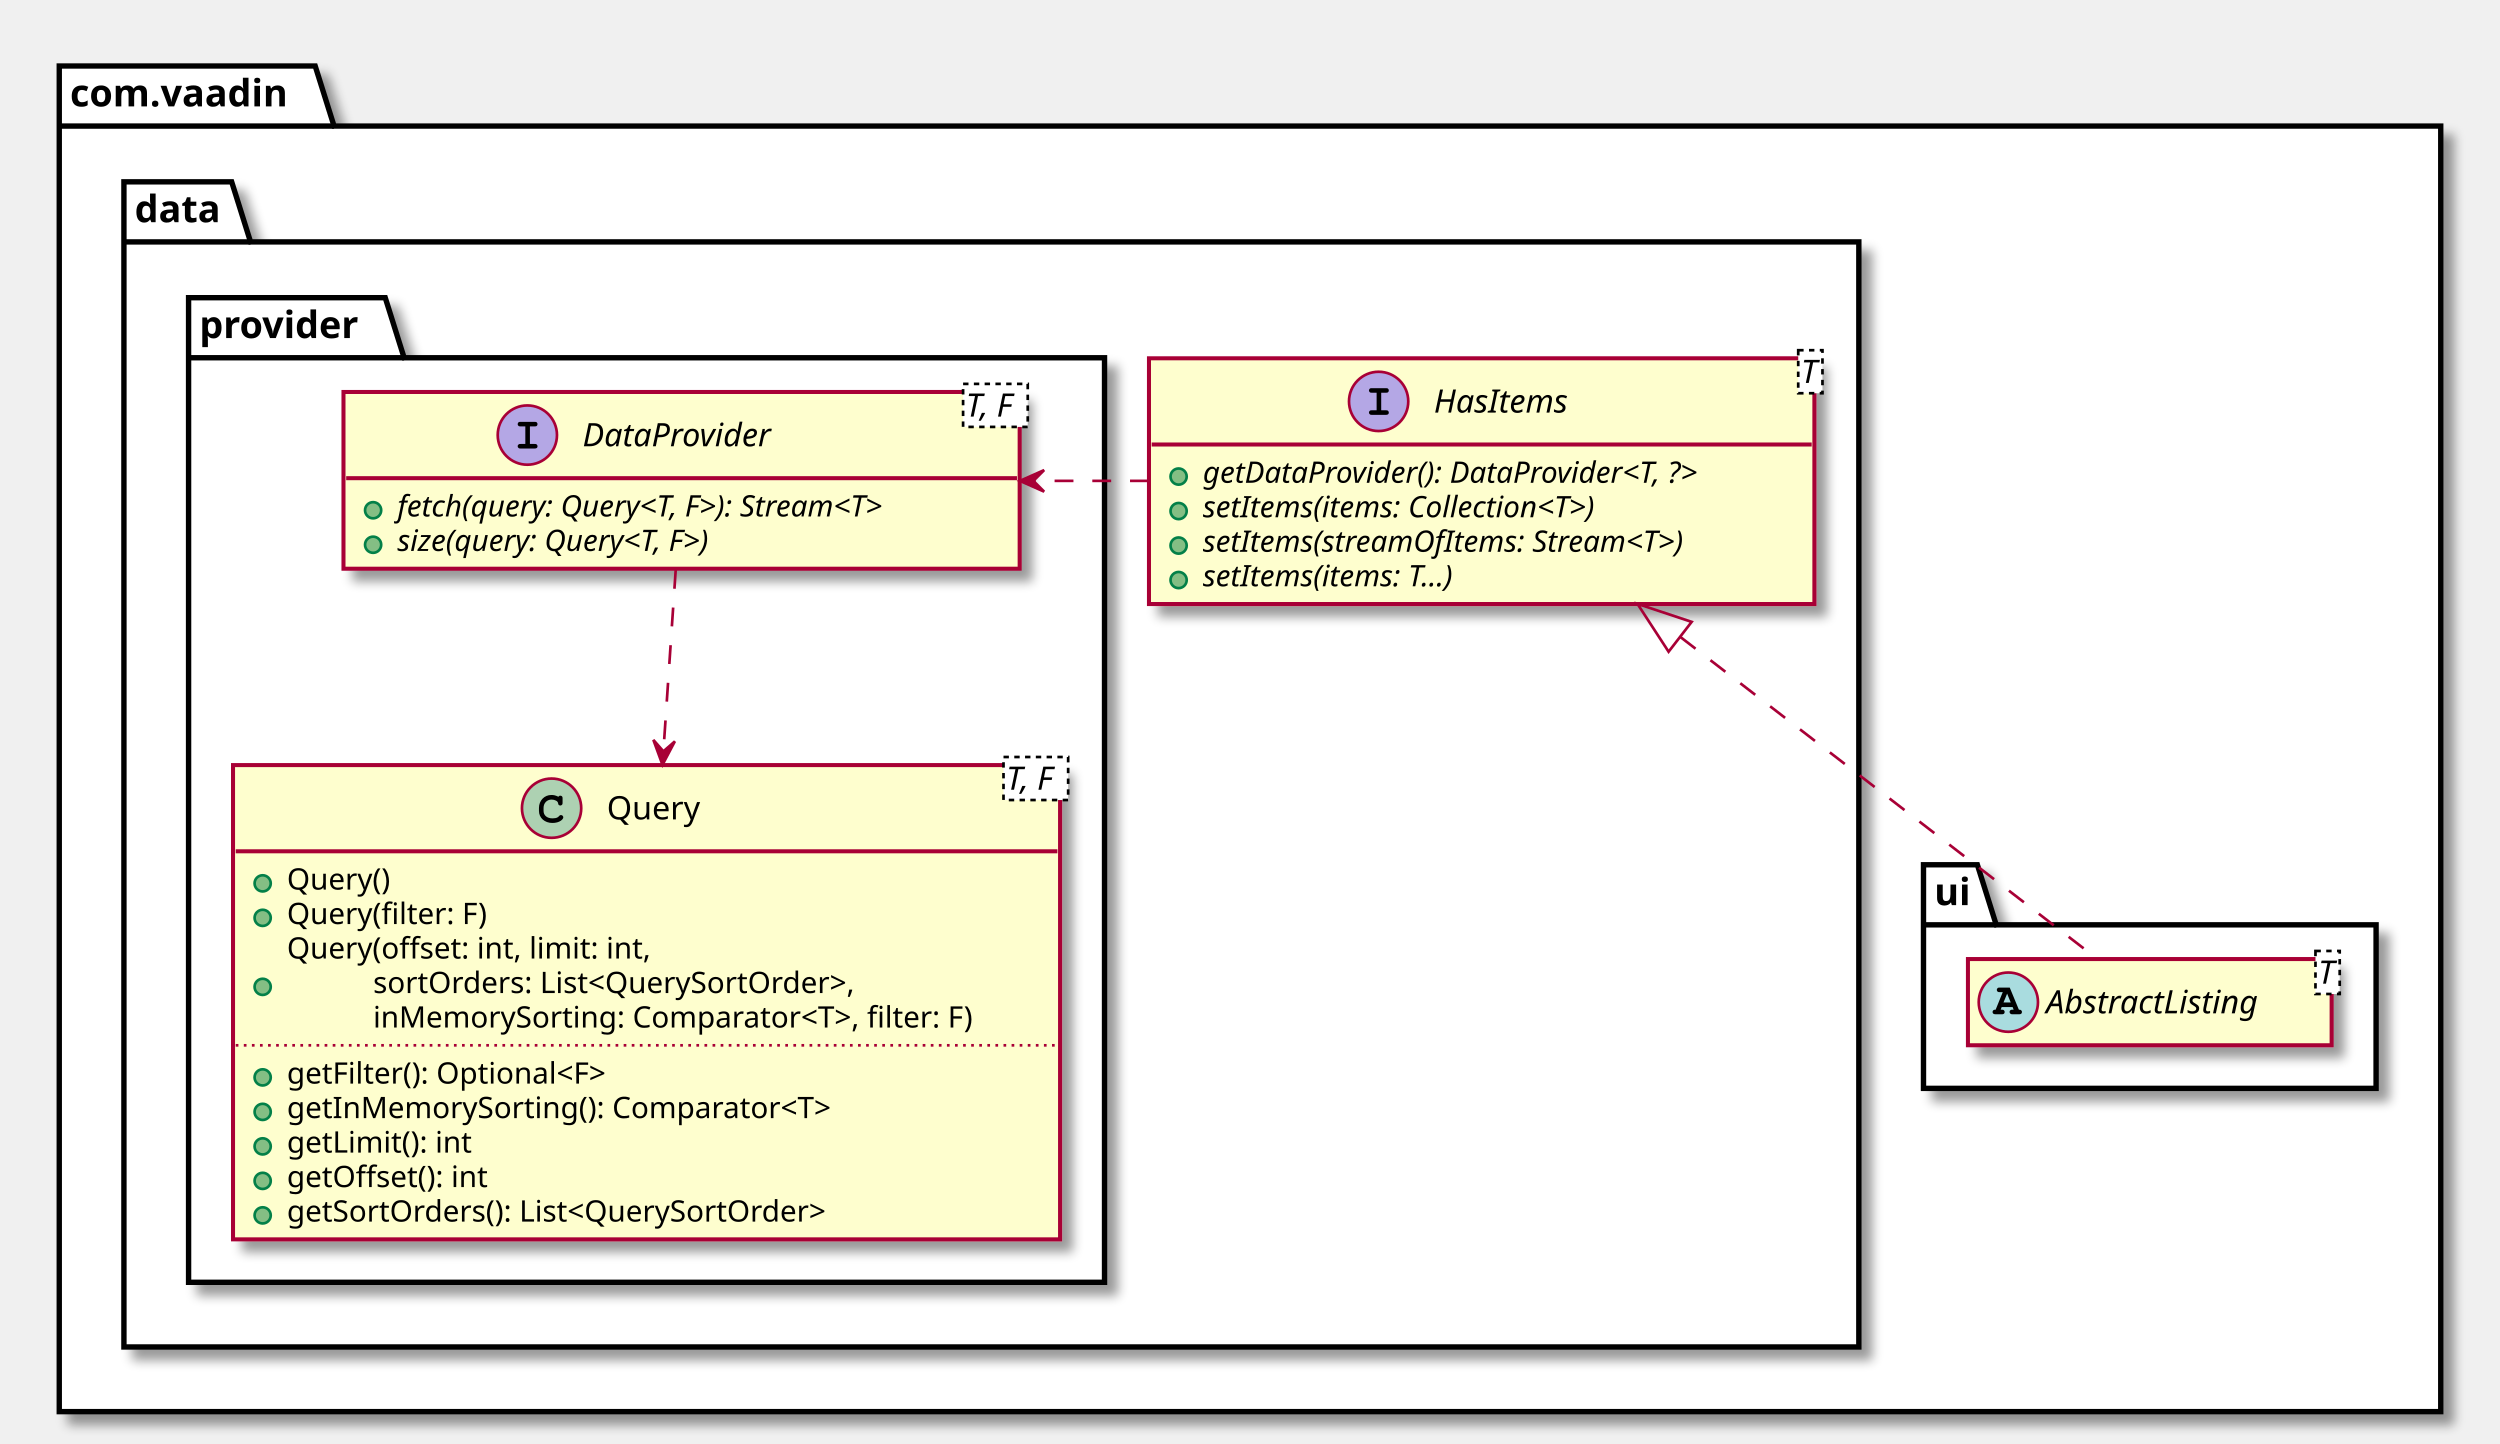
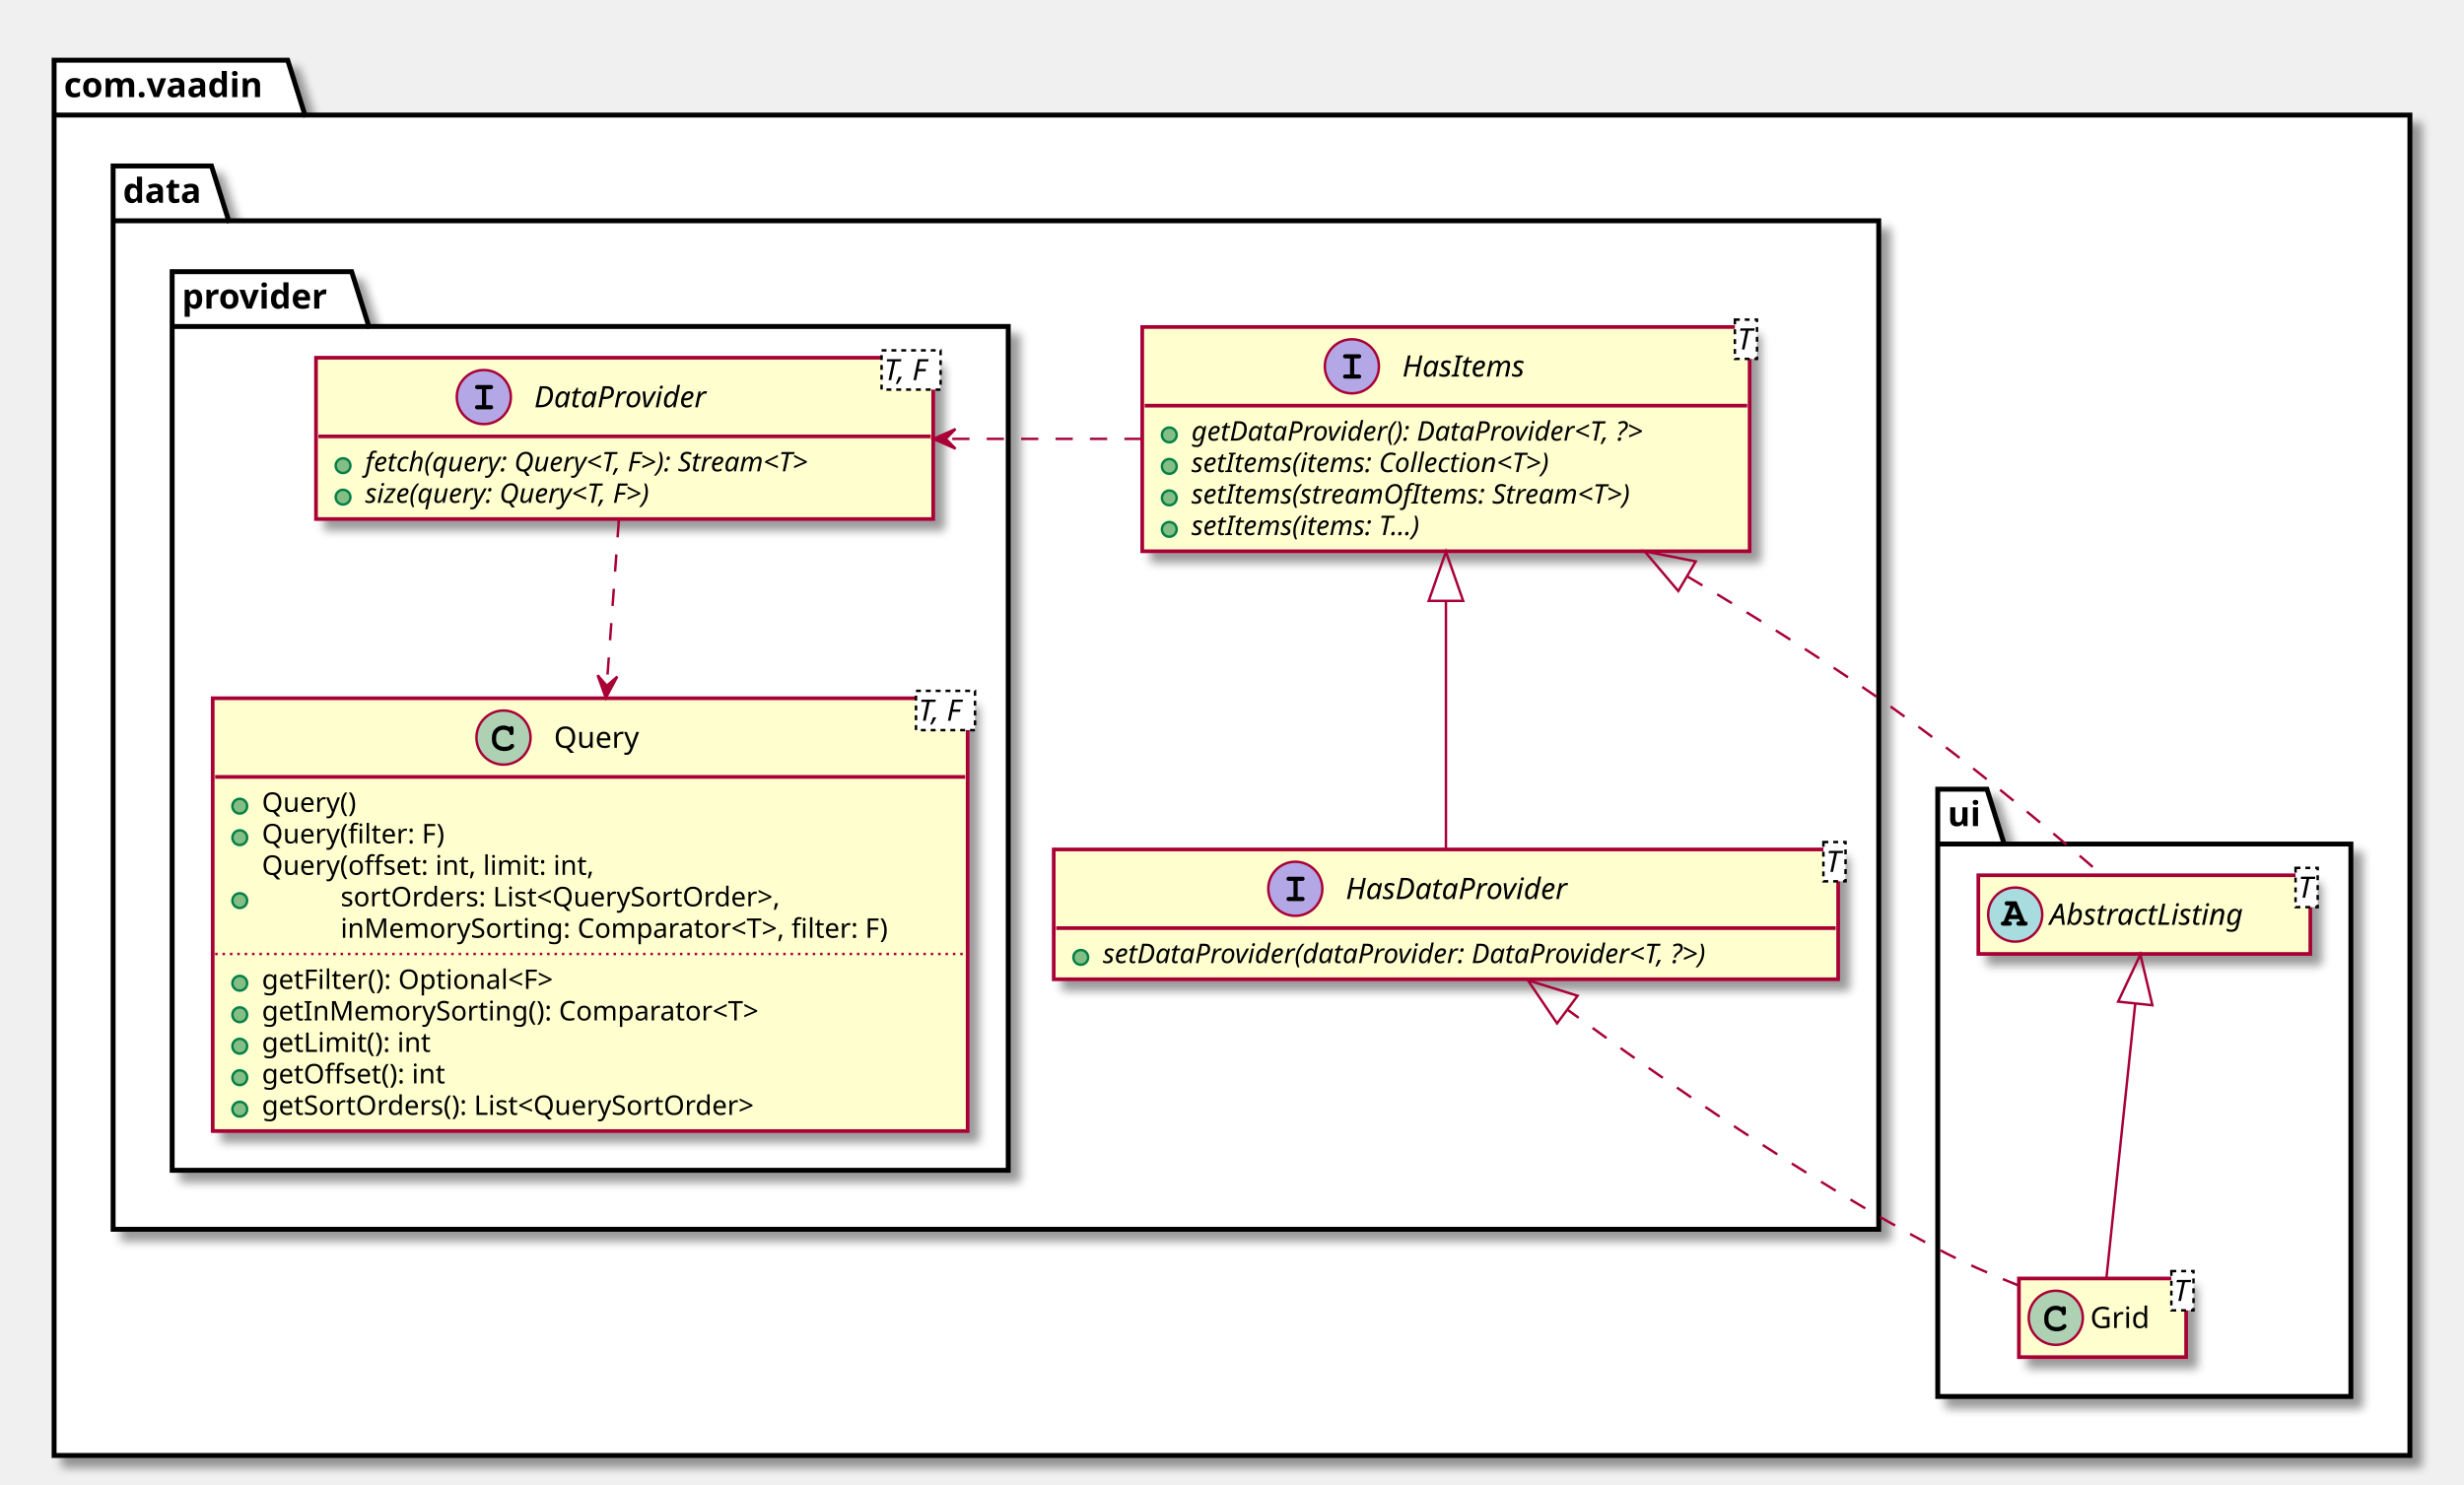
- <svg xmlns="http://www.w3.org/2000/svg" contentScriptType="application/ecmascript" contentStyleType="text/css" preserveAspectRatio="true" version="1.1" viewBox="0 0 928 536" zoomAndPan="magnify">
+ <svg xmlns="http://www.w3.org/2000/svg" contentScriptType="application/ecmascript" contentStyleType="text/css" preserveAspectRatio="true" version="1.1" viewBox="0 0 1002 604" zoomAndPan="magnify">
  <defs>
-     <filter height="300%" id="f1n5s4dwr4zdi" width="300%" x="-1" y="-1">
+     <filter height="300%" id="fqmzm4zhh39n9" width="300%" x="-1" y="-1">
      <feGaussianBlur result="blurOut" stdDeviation="2.0" />
      <feColorMatrix in="blurOut" result="blurOut2" type="matrix" values="0 0 0 0 0 0 0 0 0 0 0 0 0 0 0 0 0 0 .4 0" />
      <feOffset dx="4.0" dy="4.0" in="blurOut2" result="blurOut3" />
      <feBlend in="SourceGraphic" in2="blurOut3" mode="normal" />
    </filter>
  </defs>
  <g>
-     <polygon fill="#FFFFFF" filter="url(#f1n5s4dwr4zdi)" points="22,24.5,117,24.5,124,46.797,906,46.797,906,524,22,524,22,24.5" style="stroke: #000000; stroke-width: 2.0;" />
+     <polygon fill="#FFFFFF" filter="url(#fqmzm4zhh39n9)" points="22,24.5,117,24.5,124,46.797,980,46.797,980,592,22,592,22,24.5" style="stroke: #000000; stroke-width: 2.0;" />
    <line style="stroke: #000000; stroke-width: 2.0;" x1="22" x2="124" y1="46.797" y2="46.797" />
    <text fill="#000000" font-family="sans-serif" font-size="14" font-weight="bold" lengthAdjust="spacingAndGlyphs" textLength="89" x="26" y="39.495">com.vaadin</text>
-     <polygon fill="#FFFFFF" filter="url(#f1n5s4dwr4zdi)" points="46,67.5,86,67.5,93,89.797,690,89.797,690,500,46,500,46,67.5" style="stroke: #000000; stroke-width: 2.0;" />
+     <polygon fill="#FFFFFF" filter="url(#fqmzm4zhh39n9)" points="46,67.5,86,67.5,93,89.797,764,89.797,764,500,46,500,46,67.5" style="stroke: #000000; stroke-width: 2.0;" />
    <line style="stroke: #000000; stroke-width: 2.0;" x1="46" x2="93" y1="89.797" y2="89.797" />
    <text fill="#000000" font-family="sans-serif" font-size="14" font-weight="bold" lengthAdjust="spacingAndGlyphs" textLength="34" x="50" y="82.495">data</text>
-     <polygon fill="#FFFFFF" filter="url(#f1n5s4dwr4zdi)" points="70,110.5,143,110.5,150,132.797,410,132.797,410,476,70,476,70,110.5" style="stroke: #000000; stroke-width: 2.0;" />
+     <polygon fill="#FFFFFF" filter="url(#fqmzm4zhh39n9)" points="70,110.5,143,110.5,150,132.797,410,132.797,410,476,70,476,70,110.5" style="stroke: #000000; stroke-width: 2.0;" />
    <line style="stroke: #000000; stroke-width: 2.0;" x1="70" x2="150" y1="132.797" y2="132.797" />
    <text fill="#000000" font-family="sans-serif" font-size="14" font-weight="bold" lengthAdjust="spacingAndGlyphs" textLength="67" x="74" y="125.495">provider</text>
-     <polygon fill="#FFFFFF" filter="url(#f1n5s4dwr4zdi)" points="714,321,734,321,741,343.297,882,343.297,882,404,714,404,714,321" style="stroke: #000000; stroke-width: 2.0;" />
-     <line style="stroke: #000000; stroke-width: 2.0;" x1="714" x2="741" y1="343.297" y2="343.297" />
-     <text fill="#000000" font-family="sans-serif" font-size="14" font-weight="bold" lengthAdjust="spacingAndGlyphs" textLength="14" x="718" y="335.995">ui</text>
-     <rect fill="#FEFECE" filter="url(#f1n5s4dwr4zdi)" height="91.219" id="HasItems" style="stroke: #A80036; stroke-width: 1.5;" width="247" x="426.5" y="133" />
-     <ellipse cx="511.75" cy="149" fill="#B4A7E5" rx="11" ry="11" style="stroke: #A80036; stroke-width: 1.0;" />
-     <path d="M512.703,145.781 L512.703,152.297 L514.422,152.297 C514.875,152.297 515.016,152.328 515.188,152.453 C515.422,152.625 515.531,152.875 515.531,153.156 C515.531,153.719 515.172,154 514.422,154 L509.281,154 C508.875,154 508.672,153.953 508.516,153.828 C508.297,153.672 508.156,153.406 508.156,153.156 C508.156,152.859 508.312,152.578 508.562,152.422 C508.719,152.312 508.844,152.297 509.281,152.297 L511,152.297 L511,145.781 L509.281,145.781 C508.859,145.781 508.672,145.75 508.516,145.641 C508.297,145.469 508.156,145.219 508.156,144.938 C508.156,144.656 508.312,144.359 508.562,144.203 C508.719,144.109 508.844,144.094 509.281,144.094 L514.422,144.094 C514.875,144.094 515.016,144.125 515.188,144.234 C515.422,144.406 515.531,144.672 515.531,144.938 C515.531,145.234 515.391,145.516 515.125,145.672 C515,145.75 514.812,145.781 514.422,145.781 Z " />
-     <text fill="#000000" font-family="sans-serif" font-size="12" font-style="italic" lengthAdjust="spacingAndGlyphs" textLength="57" x="532.25" y="153.154">HasItems</text>
-     <rect fill="#FFFFFF" height="15.969" style="stroke: #000000; stroke-width: 1.0; stroke-dasharray: 2.0,2.0;" width="9" x="667.5" y="130" />
-     <text fill="#000000" font-family="sans-serif" font-size="12" font-style="italic" lengthAdjust="spacingAndGlyphs" textLength="7" x="668.5" y="142.139">T</text>
-     <line style="stroke: #A80036; stroke-width: 1.5;" x1="427.5" x2="672.5" y1="165" y2="165" />
-     <ellipse cx="437.5" cy="176.902" fill="#84BE84" rx="3" ry="3" style="stroke: #038048; stroke-width: 1.0;" />
-     <text fill="#000000" font-family="sans-serif" font-size="11" font-style="italic" lengthAdjust="spacingAndGlyphs" textLength="221" x="446.5" y="179.21">getDataProvider(): DataProvider&lt;T, ?&gt;</text>
-     <ellipse cx="437.5" cy="189.707" fill="#84BE84" rx="3" ry="3" style="stroke: #038048; stroke-width: 1.0;" />
-     <text fill="#000000" font-family="sans-serif" font-size="11" font-style="italic" lengthAdjust="spacingAndGlyphs" textLength="175" x="446.5" y="192.015">setItems(items: Collection&lt;T&gt;)</text>
-     <ellipse cx="437.5" cy="202.512" fill="#84BE84" rx="3" ry="3" style="stroke: #038048; stroke-width: 1.0;" />
-     <text fill="#000000" font-family="sans-serif" font-size="11" font-style="italic" lengthAdjust="spacingAndGlyphs" textLength="214" x="446.5" y="204.82">setItems(streamOfItems: Stream&lt;T&gt;)</text>
-     <ellipse cx="437.5" cy="215.316" fill="#84BE84" rx="3" ry="3" style="stroke: #038048; stroke-width: 1.0;" />
-     <text fill="#000000" font-family="sans-serif" font-size="11" font-style="italic" lengthAdjust="spacingAndGlyphs" textLength="114" x="446.5" y="217.625">setItems(items: T...)</text>
-     <rect fill="#FEFECE" filter="url(#f1n5s4dwr4zdi)" height="65.609" id="DataProvider" style="stroke: #A80036; stroke-width: 1.5;" width="251" x="127.5" y="145.5" />
-     <ellipse cx="195.75" cy="161.5" fill="#B4A7E5" rx="11" ry="11" style="stroke: #A80036; stroke-width: 1.0;" />
-     <path d="M196.703,158.281 L196.703,164.797 L198.422,164.797 C198.875,164.797 199.016,164.828 199.188,164.953 C199.422,165.125 199.531,165.375 199.531,165.656 C199.531,166.219 199.172,166.5 198.422,166.5 L193.281,166.5 C192.875,166.5 192.672,166.453 192.516,166.328 C192.297,166.172 192.156,165.906 192.156,165.656 C192.156,165.359 192.312,165.078 192.562,164.922 C192.719,164.812 192.844,164.797 193.281,164.797 L195,164.797 L195,158.281 L193.281,158.281 C192.859,158.281 192.672,158.25 192.516,158.141 C192.297,157.969 192.156,157.719 192.156,157.438 C192.156,157.156 192.312,156.859 192.562,156.703 C192.719,156.609 192.844,156.594 193.281,156.594 L198.422,156.594 C198.875,156.594 199.016,156.625 199.188,156.734 C199.422,156.906 199.531,157.172 199.531,157.438 C199.531,157.734 199.391,158.016 199.125,158.172 C199,158.25 198.812,158.281 198.422,158.281 Z " />
-     <text fill="#000000" font-family="sans-serif" font-size="12" font-style="italic" lengthAdjust="spacingAndGlyphs" textLength="80" x="216.25" y="165.654">DataProvider</text>
-     <rect fill="#FFFFFF" height="15.969" style="stroke: #000000; stroke-width: 1.0; stroke-dasharray: 2.0,2.0;" width="24" x="357.5" y="142.5" />
-     <text fill="#000000" font-family="sans-serif" font-size="12" font-style="italic" lengthAdjust="spacingAndGlyphs" textLength="22" x="358.5" y="154.639">T, F</text>
-     <line style="stroke: #A80036; stroke-width: 1.5;" x1="128.5" x2="377.5" y1="177.5" y2="177.5" />
-     <ellipse cx="138.5" cy="189.402" fill="#84BE84" rx="3" ry="3" style="stroke: #038048; stroke-width: 1.0;" />
-     <text fill="#000000" font-family="sans-serif" font-size="11" font-style="italic" lengthAdjust="spacingAndGlyphs" textLength="225" x="147.5" y="191.71">fetch(query: Query&lt;T, F&gt;): Stream&lt;T&gt;</text>
-     <ellipse cx="138.5" cy="202.207" fill="#84BE84" rx="3" ry="3" style="stroke: #038048; stroke-width: 1.0;" />
-     <text fill="#000000" font-family="sans-serif" font-size="11" font-style="italic" lengthAdjust="spacingAndGlyphs" textLength="145" x="147.5" y="204.515">size(query: Query&lt;T, F&gt;)</text>
-     <rect fill="#FEFECE" filter="url(#f1n5s4dwr4zdi)" height="176.047" id="Query" style="stroke: #A80036; stroke-width: 1.5;" width="307" x="86.5" y="284" />
+     <polygon fill="#FFFFFF" filter="url(#fqmzm4zhh39n9)" points="788,321,808,321,815,343.297,956,343.297,956,568,788,568,788,321" style="stroke: #000000; stroke-width: 2.0;" />
+     <line style="stroke: #000000; stroke-width: 2.0;" x1="788" x2="815" y1="343.297" y2="343.297" />
+     <text fill="#000000" font-family="sans-serif" font-size="14" font-weight="bold" lengthAdjust="spacingAndGlyphs" textLength="14" x="792" y="335.995">ui</text>
+     <rect fill="#FEFECE" filter="url(#fqmzm4zhh39n9)" height="91.219" id="HasItems" style="stroke: #A80036; stroke-width: 1.5;" width="247" x="464.5" y="133" />
+     <ellipse cx="549.75" cy="149" fill="#B4A7E5" rx="11" ry="11" style="stroke: #A80036; stroke-width: 1.0;" />
+     <path d="M550.703,145.781 L550.703,152.297 L552.422,152.297 C552.875,152.297 553.016,152.328 553.188,152.453 C553.422,152.625 553.531,152.875 553.531,153.156 C553.531,153.719 553.172,154 552.422,154 L547.281,154 C546.875,154 546.672,153.953 546.516,153.828 C546.297,153.672 546.156,153.406 546.156,153.156 C546.156,152.859 546.312,152.578 546.562,152.422 C546.719,152.312 546.844,152.297 547.281,152.297 L549,152.297 L549,145.781 L547.281,145.781 C546.859,145.781 546.672,145.75 546.516,145.641 C546.297,145.469 546.156,145.219 546.156,144.938 C546.156,144.656 546.312,144.359 546.562,144.203 C546.719,144.109 546.844,144.094 547.281,144.094 L552.422,144.094 C552.875,144.094 553.016,144.125 553.188,144.234 C553.422,144.406 553.531,144.672 553.531,144.938 C553.531,145.234 553.391,145.516 553.125,145.672 C553,145.75 552.812,145.781 552.422,145.781 Z " />
+     <text fill="#000000" font-family="sans-serif" font-size="12" font-style="italic" lengthAdjust="spacingAndGlyphs" textLength="57" x="570.25" y="153.154">HasItems</text>
+     <rect fill="#FFFFFF" height="15.969" style="stroke: #000000; stroke-width: 1.0; stroke-dasharray: 2.0,2.0;" width="9" x="705.5" y="130" />
+     <text fill="#000000" font-family="sans-serif" font-size="12" font-style="italic" lengthAdjust="spacingAndGlyphs" textLength="7" x="706.5" y="142.139">T</text>
+     <line style="stroke: #A80036; stroke-width: 1.5;" x1="465.5" x2="710.5" y1="165" y2="165" />
+     <ellipse cx="475.5" cy="176.902" fill="#84BE84" rx="3" ry="3" style="stroke: #038048; stroke-width: 1.0;" />
+     <text fill="#000000" font-family="sans-serif" font-size="11" font-style="italic" lengthAdjust="spacingAndGlyphs" textLength="221" x="484.5" y="179.21">getDataProvider(): DataProvider&lt;T, ?&gt;</text>
+     <ellipse cx="475.5" cy="189.707" fill="#84BE84" rx="3" ry="3" style="stroke: #038048; stroke-width: 1.0;" />
+     <text fill="#000000" font-family="sans-serif" font-size="11" font-style="italic" lengthAdjust="spacingAndGlyphs" textLength="175" x="484.5" y="192.015">setItems(items: Collection&lt;T&gt;)</text>
+     <ellipse cx="475.5" cy="202.512" fill="#84BE84" rx="3" ry="3" style="stroke: #038048; stroke-width: 1.0;" />
+     <text fill="#000000" font-family="sans-serif" font-size="11" font-style="italic" lengthAdjust="spacingAndGlyphs" textLength="214" x="484.5" y="204.82">setItems(streamOfItems: Stream&lt;T&gt;)</text>
+     <ellipse cx="475.5" cy="215.316" fill="#84BE84" rx="3" ry="3" style="stroke: #038048; stroke-width: 1.0;" />
+     <text fill="#000000" font-family="sans-serif" font-size="11" font-style="italic" lengthAdjust="spacingAndGlyphs" textLength="114" x="484.5" y="217.625">setItems(items: T...)</text>
+     <rect fill="#FEFECE" filter="url(#fqmzm4zhh39n9)" height="52.805" id="HasDataProvider" style="stroke: #A80036; stroke-width: 1.5;" width="319" x="428.5" y="345.5" />
+     <ellipse cx="526.75" cy="361.5" fill="#B4A7E5" rx="11" ry="11" style="stroke: #A80036; stroke-width: 1.0;" />
+     <path d="M527.703,358.281 L527.703,364.797 L529.422,364.797 C529.875,364.797 530.016,364.828 530.188,364.953 C530.422,365.125 530.531,365.375 530.531,365.656 C530.531,366.219 530.172,366.5 529.422,366.5 L524.281,366.5 C523.875,366.5 523.672,366.453 523.516,366.328 C523.297,366.172 523.156,365.906 523.156,365.656 C523.156,365.359 523.312,365.078 523.562,364.922 C523.719,364.812 523.844,364.797 524.281,364.797 L526,364.797 L526,358.281 L524.281,358.281 C523.859,358.281 523.672,358.25 523.516,358.141 C523.297,357.969 523.156,357.719 523.156,357.438 C523.156,357.156 523.312,356.859 523.562,356.703 C523.719,356.609 523.844,356.594 524.281,356.594 L529.422,356.594 C529.875,356.594 530.016,356.625 530.188,356.734 C530.422,356.906 530.531,357.172 530.531,357.438 C530.531,357.734 530.391,358.016 530.125,358.172 C530,358.25 529.812,358.281 529.422,358.281 Z " />
+     <text fill="#000000" font-family="sans-serif" font-size="12" font-style="italic" lengthAdjust="spacingAndGlyphs" textLength="103" x="547.25" y="365.654">HasDataProvider</text>
+     <rect fill="#FFFFFF" height="15.969" style="stroke: #000000; stroke-width: 1.0; stroke-dasharray: 2.0,2.0;" width="9" x="741.5" y="342.5" />
+     <text fill="#000000" font-family="sans-serif" font-size="12" font-style="italic" lengthAdjust="spacingAndGlyphs" textLength="7" x="742.5" y="354.639">T</text>
+     <line style="stroke: #A80036; stroke-width: 1.5;" x1="429.5" x2="746.5" y1="377.5" y2="377.5" />
+     <ellipse cx="439.5" cy="389.402" fill="#84BE84" rx="3" ry="3" style="stroke: #038048; stroke-width: 1.0;" />
+     <text fill="#000000" font-family="sans-serif" font-size="11" font-style="italic" lengthAdjust="spacingAndGlyphs" textLength="293" x="448.5" y="391.71">setDataProvider(dataProvider: DataProvider&lt;T, ?&gt;)</text>
+     <rect fill="#FEFECE" filter="url(#fqmzm4zhh39n9)" height="65.609" id="DataProvider" style="stroke: #A80036; stroke-width: 1.5;" width="251" x="128.5" y="145.5" />
+     <ellipse cx="196.75" cy="161.5" fill="#B4A7E5" rx="11" ry="11" style="stroke: #A80036; stroke-width: 1.0;" />
+     <path d="M197.703,158.281 L197.703,164.797 L199.422,164.797 C199.875,164.797 200.016,164.828 200.188,164.953 C200.422,165.125 200.531,165.375 200.531,165.656 C200.531,166.219 200.172,166.5 199.422,166.5 L194.281,166.5 C193.875,166.5 193.672,166.453 193.516,166.328 C193.297,166.172 193.156,165.906 193.156,165.656 C193.156,165.359 193.312,165.078 193.562,164.922 C193.719,164.812 193.844,164.797 194.281,164.797 L196,164.797 L196,158.281 L194.281,158.281 C193.859,158.281 193.672,158.25 193.516,158.141 C193.297,157.969 193.156,157.719 193.156,157.438 C193.156,157.156 193.312,156.859 193.562,156.703 C193.719,156.609 193.844,156.594 194.281,156.594 L199.422,156.594 C199.875,156.594 200.016,156.625 200.188,156.734 C200.422,156.906 200.531,157.172 200.531,157.438 C200.531,157.734 200.391,158.016 200.125,158.172 C200,158.25 199.812,158.281 199.422,158.281 Z " />
+     <text fill="#000000" font-family="sans-serif" font-size="12" font-style="italic" lengthAdjust="spacingAndGlyphs" textLength="80" x="217.25" y="165.654">DataProvider</text>
+     <rect fill="#FFFFFF" height="15.969" style="stroke: #000000; stroke-width: 1.0; stroke-dasharray: 2.0,2.0;" width="24" x="358.5" y="142.5" />
+     <text fill="#000000" font-family="sans-serif" font-size="12" font-style="italic" lengthAdjust="spacingAndGlyphs" textLength="22" x="359.5" y="154.639">T, F</text>
+     <line style="stroke: #A80036; stroke-width: 1.5;" x1="129.5" x2="378.5" y1="177.5" y2="177.5" />
+     <ellipse cx="139.5" cy="189.402" fill="#84BE84" rx="3" ry="3" style="stroke: #038048; stroke-width: 1.0;" />
+     <text fill="#000000" font-family="sans-serif" font-size="11" font-style="italic" lengthAdjust="spacingAndGlyphs" textLength="225" x="148.5" y="191.71">fetch(query: Query&lt;T, F&gt;): Stream&lt;T&gt;</text>
+     <ellipse cx="139.5" cy="202.207" fill="#84BE84" rx="3" ry="3" style="stroke: #038048; stroke-width: 1.0;" />
+     <text fill="#000000" font-family="sans-serif" font-size="11" font-style="italic" lengthAdjust="spacingAndGlyphs" textLength="145" x="148.5" y="204.515">size(query: Query&lt;T, F&gt;)</text>
+     <rect fill="#FEFECE" filter="url(#fqmzm4zhh39n9)" height="176.047" id="Query" style="stroke: #A80036; stroke-width: 1.5;" width="307" x="86.5" y="284" />
    <ellipse cx="204.75" cy="300" fill="#ADD1B2" rx="11" ry="11" style="stroke: #A80036; stroke-width: 1.0;" />
    <path d="M207.094,295.672 L207.266,295.75 C207.484,295.438 207.688,295.344 207.984,295.344 C208.281,295.344 208.562,295.484 208.719,295.75 C208.812,295.906 208.828,296.031 208.828,296.469 L208.828,297.891 C208.828,298.312 208.797,298.5 208.688,298.656 C208.516,298.875 208.25,299.016 207.984,299.016 C207.766,299.016 207.531,298.906 207.391,298.766 C207.25,298.641 207.219,298.516 207.156,298.109 C207.062,297.703 206.891,297.484 206.406,297.203 C205.938,296.953 205.328,296.797 204.75,296.797 C203.016,296.797 201.766,298.109 201.766,299.891 L201.766,300.984 C201.766,302.688 203.062,303.781 205.109,303.781 C205.875,303.781 206.562,303.656 206.984,303.391 C207.172,303.297 207.172,303.297 207.625,302.812 C207.812,302.625 208.016,302.547 208.234,302.547 C208.703,302.547 209.094,302.938 209.094,303.391 C209.094,303.781 208.766,304.234 208.188,304.641 C207.438,305.188 206.281,305.484 205.062,305.484 C202.172,305.484 200.062,303.594 200.062,301.016 L200.062,299.891 C200.062,297.172 202.062,295.094 204.688,295.094 C205.562,295.094 206.156,295.234 207.094,295.672 Z " />
    <text fill="#000000" font-family="sans-serif" font-size="12" lengthAdjust="spacingAndGlyphs" textLength="36" x="225.25" y="304.154">Query</text>
    <rect fill="#FFFFFF" height="15.969" style="stroke: #000000; stroke-width: 1.0; stroke-dasharray: 2.0,2.0;" width="24" x="372.5" y="281" />
    <text fill="#000000" font-family="sans-serif" font-size="12" font-style="italic" lengthAdjust="spacingAndGlyphs" textLength="22" x="373.5" y="293.139">T, F</text>
    <line style="stroke: #A80036; stroke-width: 1.5;" x1="87.5" x2="392.5" y1="316" y2="316" />
    <ellipse cx="97.5" cy="327.902" fill="#84BE84" rx="3" ry="3" style="stroke: #038048; stroke-width: 1.0;" />
    <text fill="#000000" font-family="sans-serif" font-size="11" lengthAdjust="spacingAndGlyphs" textLength="42" x="106.5" y="330.21">Query()</text>
    <ellipse cx="97.5" cy="340.707" fill="#84BE84" rx="3" ry="3" style="stroke: #038048; stroke-width: 1.0;" />
    <text fill="#000000" font-family="sans-serif" font-size="11" lengthAdjust="spacingAndGlyphs" textLength="82" x="106.5" y="343.015">Query(filter: F)</text>
    <ellipse cx="97.5" cy="366.316" fill="#84BE84" rx="3" ry="3" style="stroke: #038048; stroke-width: 1.0;" />
    <text fill="#000000" font-family="sans-serif" font-size="11" lengthAdjust="spacingAndGlyphs" textLength="151" x="106.5" y="355.82">Query(offset: int, limit: int,</text>
    <text fill="#000000" font-family="sans-serif" font-size="11" lengthAdjust="spacingAndGlyphs" textLength="204" x="138.5" y="368.625">sortOrders: List&lt;QuerySortOrder&gt;,</text>
    <text fill="#000000" font-family="sans-serif" font-size="11" lengthAdjust="spacingAndGlyphs" textLength="249" x="138.5" y="381.429">inMemorySorting: Comparator&lt;T&gt;, filter: F)</text>
    <line style="stroke: #A80036; stroke-width: 1.0; stroke-dasharray: 1.0,2.0;" x1="87.5" x2="392.5" y1="388.023" y2="388.023" />
    <ellipse cx="97.5" cy="399.926" fill="#84BE84" rx="3" ry="3" style="stroke: #038048; stroke-width: 1.0;" />
    <text fill="#000000" font-family="sans-serif" font-size="11" lengthAdjust="spacingAndGlyphs" textLength="133" x="106.5" y="402.234">getFilter(): Optional&lt;F&gt;</text>
    <ellipse cx="97.5" cy="412.731" fill="#84BE84" rx="3" ry="3" style="stroke: #038048; stroke-width: 1.0;" />
    <text fill="#000000" font-family="sans-serif" font-size="11" lengthAdjust="spacingAndGlyphs" textLength="223" x="106.5" y="415.039">getInMemorySorting(): Comparator&lt;T&gt;</text>
    <ellipse cx="97.5" cy="425.535" fill="#84BE84" rx="3" ry="3" style="stroke: #038048; stroke-width: 1.0;" />
    <text fill="#000000" font-family="sans-serif" font-size="11" lengthAdjust="spacingAndGlyphs" textLength="75" x="106.5" y="427.843">getLimit(): int</text>
    <ellipse cx="97.5" cy="438.34" fill="#84BE84" rx="3" ry="3" style="stroke: #038048; stroke-width: 1.0;" />
    <text fill="#000000" font-family="sans-serif" font-size="11" lengthAdjust="spacingAndGlyphs" textLength="83" x="106.5" y="440.648">getOffset(): int</text>
    <ellipse cx="97.5" cy="451.144" fill="#84BE84" rx="3" ry="3" style="stroke: #038048; stroke-width: 1.0;" />
    <text fill="#000000" font-family="sans-serif" font-size="11" lengthAdjust="spacingAndGlyphs" textLength="227" x="106.5" y="453.453">getSortOrders(): List&lt;QuerySortOrder&gt;</text>
-     <rect fill="#FEFECE" filter="url(#f1n5s4dwr4zdi)" height="32" id="AbstractListing" style="stroke: #A80036; stroke-width: 1.5;" width="135" x="730.5" y="356" />
-     <ellipse cx="745.5" cy="372" fill="#A9DCDF" rx="11" ry="11" style="stroke: #A80036; stroke-width: 1.0;" />
-     <path d="M747.078,373.812 L743.031,373.812 L742.641,374.797 L743.031,374.797 C743.484,374.797 743.625,374.828 743.797,374.953 C744.016,375.125 744.141,375.375 744.141,375.656 C744.141,375.938 744,376.234 743.734,376.375 C743.609,376.469 743.391,376.5 743.031,376.5 L740.766,376.5 C740.016,376.5 739.641,376.219 739.641,375.656 C739.641,375.359 739.797,375.078 740.047,374.922 C740.203,374.812 740.359,374.797 740.781,374.797 L743.422,368.281 L742.344,368.281 C741.906,368.281 741.734,368.25 741.562,368.141 C741.344,367.969 741.203,367.719 741.203,367.438 C741.203,367.156 741.359,366.875 741.609,366.703 C741.766,366.609 741.891,366.594 742.344,366.594 L746.016,366.594 L749.406,374.797 C749.875,374.797 750.031,374.828 750.203,374.969 C750.422,375.125 750.562,375.375 750.562,375.656 C750.562,375.938 750.406,376.234 750.156,376.375 C750.016,376.469 749.797,376.5 749.438,376.5 L747.078,376.5 C746.656,376.5 746.453,376.453 746.312,376.328 C746.094,376.172 745.953,375.922 745.953,375.656 C745.953,375.359 746.109,375.078 746.359,374.922 C746.516,374.812 746.625,374.797 747.078,374.797 L747.469,374.797 Z M746.375,372.109 L745.047,368.844 L743.703,372.109 Z " />
-     <text fill="#000000" font-family="sans-serif" font-size="12" font-style="italic" lengthAdjust="spacingAndGlyphs" textLength="92" x="759.5" y="376.154">AbstractListing</text>
-     <rect fill="#FFFFFF" height="15.969" style="stroke: #000000; stroke-width: 1.0; stroke-dasharray: 2.0,2.0;" width="9" x="859.5" y="353" />
-     <text fill="#000000" font-family="sans-serif" font-size="12" font-style="italic" lengthAdjust="spacingAndGlyphs" textLength="7" x="860.5" y="365.139">T</text>
-     <path d="M426.462,178.5 C412.249,178.5 398.036,178.5 383.823,178.5 " fill="none" id="HasItems-DataProvider" style="stroke: #A80036; stroke-width: 1.0; stroke-dasharray: 7.0,7.0;" />
-     <polygon fill="#A80036" points="378.587,178.5,387.587,182.5,383.587,178.5,387.587,174.5,378.587,178.5" style="stroke: #A80036; stroke-width: 1.0;" />
-     <path d="M250.824,211.553 C249.562,230.141 247.902,254.592 246.263,278.745 " fill="none" id="DataProvider-Query" style="stroke: #A80036; stroke-width: 1.0; stroke-dasharray: 7.0,7.0;" />
-     <polygon fill="#A80036" points="245.913,283.893,250.513,275.185,246.252,278.904,242.532,274.643,245.913,283.893" style="stroke: #A80036; stroke-width: 1.0;" />
-     <path d="M623.838,236.516 C677.128,277.665 745.285,330.294 778.307,355.794 " fill="none" id="HasItems-AbstractListing" style="stroke: #A80036; stroke-width: 1.0; stroke-dasharray: 7.0,7.0;" />
-     <polygon fill="none" points="619.384,241.921,607.832,224.157,627.94,230.84,619.384,241.921" style="stroke: #A80036; stroke-width: 1.0;" />
+     <rect fill="#FEFECE" filter="url(#fqmzm4zhh39n9)" height="32" id="AbstractListing" style="stroke: #A80036; stroke-width: 1.5;" width="135" x="804.5" y="356" />
+     <ellipse cx="819.5" cy="372" fill="#A9DCDF" rx="11" ry="11" style="stroke: #A80036; stroke-width: 1.0;" />
+     <path d="M821.078,373.812 L817.031,373.812 L816.641,374.797 L817.031,374.797 C817.484,374.797 817.625,374.828 817.797,374.953 C818.016,375.125 818.141,375.375 818.141,375.656 C818.141,375.938 818,376.234 817.734,376.375 C817.609,376.469 817.391,376.5 817.031,376.5 L814.766,376.5 C814.016,376.5 813.641,376.219 813.641,375.656 C813.641,375.359 813.797,375.078 814.047,374.922 C814.203,374.812 814.359,374.797 814.781,374.797 L817.422,368.281 L816.344,368.281 C815.906,368.281 815.734,368.25 815.562,368.141 C815.344,367.969 815.203,367.719 815.203,367.438 C815.203,367.156 815.359,366.875 815.609,366.703 C815.766,366.609 815.891,366.594 816.344,366.594 L820.016,366.594 L823.406,374.797 C823.875,374.797 824.031,374.828 824.203,374.969 C824.422,375.125 824.562,375.375 824.562,375.656 C824.562,375.938 824.406,376.234 824.156,376.375 C824.016,376.469 823.797,376.5 823.438,376.5 L821.078,376.5 C820.656,376.5 820.453,376.453 820.312,376.328 C820.094,376.172 819.953,375.922 819.953,375.656 C819.953,375.359 820.109,375.078 820.359,374.922 C820.516,374.812 820.625,374.797 821.078,374.797 L821.469,374.797 Z M820.375,372.109 L819.047,368.844 L817.703,372.109 Z " />
+     <text fill="#000000" font-family="sans-serif" font-size="12" font-style="italic" lengthAdjust="spacingAndGlyphs" textLength="92" x="833.5" y="376.154">AbstractListing</text>
+     <rect fill="#FFFFFF" height="15.969" style="stroke: #000000; stroke-width: 1.0; stroke-dasharray: 2.0,2.0;" width="9" x="933.5" y="353" />
+     <text fill="#000000" font-family="sans-serif" font-size="12" font-style="italic" lengthAdjust="spacingAndGlyphs" textLength="7" x="934.5" y="365.139">T</text>
+     <rect fill="#FEFECE" filter="url(#fqmzm4zhh39n9)" height="32" id="Grid" style="stroke: #A80036; stroke-width: 1.5;" width="68" x="821" y="520" />
+     <ellipse cx="836" cy="536" fill="#ADD1B2" rx="11" ry="11" style="stroke: #A80036; stroke-width: 1.0;" />
+     <path d="M838.344,531.672 L838.516,531.75 C838.734,531.438 838.938,531.344 839.234,531.344 C839.531,531.344 839.812,531.484 839.969,531.75 C840.062,531.906 840.078,532.031 840.078,532.469 L840.078,533.891 C840.078,534.312 840.047,534.5 839.938,534.656 C839.766,534.875 839.5,535.016 839.234,535.016 C839.016,535.016 838.781,534.906 838.641,534.766 C838.5,534.641 838.469,534.516 838.406,534.109 C838.312,533.703 838.141,533.484 837.656,533.203 C837.188,532.953 836.578,532.797 836,532.797 C834.266,532.797 833.016,534.109 833.016,535.891 L833.016,536.984 C833.016,538.688 834.312,539.781 836.359,539.781 C837.125,539.781 837.812,539.656 838.234,539.391 C838.422,539.297 838.422,539.297 838.875,538.812 C839.062,538.625 839.266,538.547 839.484,538.547 C839.953,538.547 840.344,538.938 840.344,539.391 C840.344,539.781 840.016,540.234 839.438,540.641 C838.688,541.188 837.531,541.484 836.312,541.484 C833.422,541.484 831.312,539.594 831.312,537.016 L831.312,535.891 C831.312,533.172 833.312,531.094 835.938,531.094 C836.812,531.094 837.406,531.234 838.344,531.672 Z " />
+     <text fill="#000000" font-family="sans-serif" font-size="12" lengthAdjust="spacingAndGlyphs" textLength="25" x="850" y="540.154">Grid</text>
+     <rect fill="#FFFFFF" height="15.969" style="stroke: #000000; stroke-width: 1.0; stroke-dasharray: 2.0,2.0;" width="9" x="883" y="517" />
+     <text fill="#000000" font-family="sans-serif" font-size="12" font-style="italic" lengthAdjust="spacingAndGlyphs" textLength="7" x="884" y="529.139">T</text>
+     <path d="M464.248,178.5 C437.788,178.5 411.328,178.5 384.868,178.5 " fill="none" id="HasItems-DataProvider" style="stroke: #A80036; stroke-width: 1.0; stroke-dasharray: 7.0,7.0;" />
+     <polygon fill="#A80036" points="379.576,178.5,388.576,182.5,384.576,178.5,388.576,174.5,379.576,178.5" style="stroke: #A80036; stroke-width: 1.0;" />
+     <path d="M251.657,211.553 C250.298,230.141 248.51,254.592 246.744,278.745 " fill="none" id="DataProvider-Query" style="stroke: #A80036; stroke-width: 1.0; stroke-dasharray: 7.0,7.0;" />
+     <polygon fill="#A80036" points="246.368,283.893,251.013,275.208,246.732,278.906,243.034,274.625,246.368,283.893" style="stroke: #A80036; stroke-width: 1.0;" />
+     <path d="M686.298,234.522 C712.043,249.832 739.454,266.955 764,284 C797.422,307.209 833.784,337.69 854.638,355.727 " fill="none" id="HasItems-AbstractListing" style="stroke: #A80036; stroke-width: 1.0; stroke-dasharray: 7.0,7.0;" />
+     <polygon fill="none" points="682.491,240.404,668.796,224.235,689.585,228.335,682.491,240.404" style="stroke: #A80036; stroke-width: 1.0;" />
+     <path d="M588,244.475 C588,279.126 588,319.794 588,345.48 " fill="none" id="HasItems-HasDataProvider" style="stroke: #A80036; stroke-width: 1.0;" />
+     <polygon fill="none" points="581,244.398,588,224.398,595,244.398,581,244.398" style="stroke: #A80036; stroke-width: 1.0;" />
+     <path d="M868.307,408.189 C864.666,442.889 859.271,494.301 856.607,519.682 " fill="none" id="AbstractListing-Grid" style="stroke: #A80036; stroke-width: 1.0;" />
+     <polygon fill="none" points="861.352,407.401,870.401,388.241,875.275,408.862,861.352,407.401" style="stroke: #A80036; stroke-width: 1.0;" />
+     <path d="M820.973,522.893 C810.209,518.641 798.41,513.531 788,508 C734.184,479.405 676.948,439.715 637.556,410.774 " fill="none" id="Grid-HasDataProvider" style="stroke: #A80036; stroke-width: 1.0; stroke-dasharray: 7.0,7.0;" />
+     <polygon fill="none" points="633.189,416.249,621.31,398.702,641.539,405.012,633.189,416.249" style="stroke: #A80036; stroke-width: 1.0;" />
  </g>
</svg>
